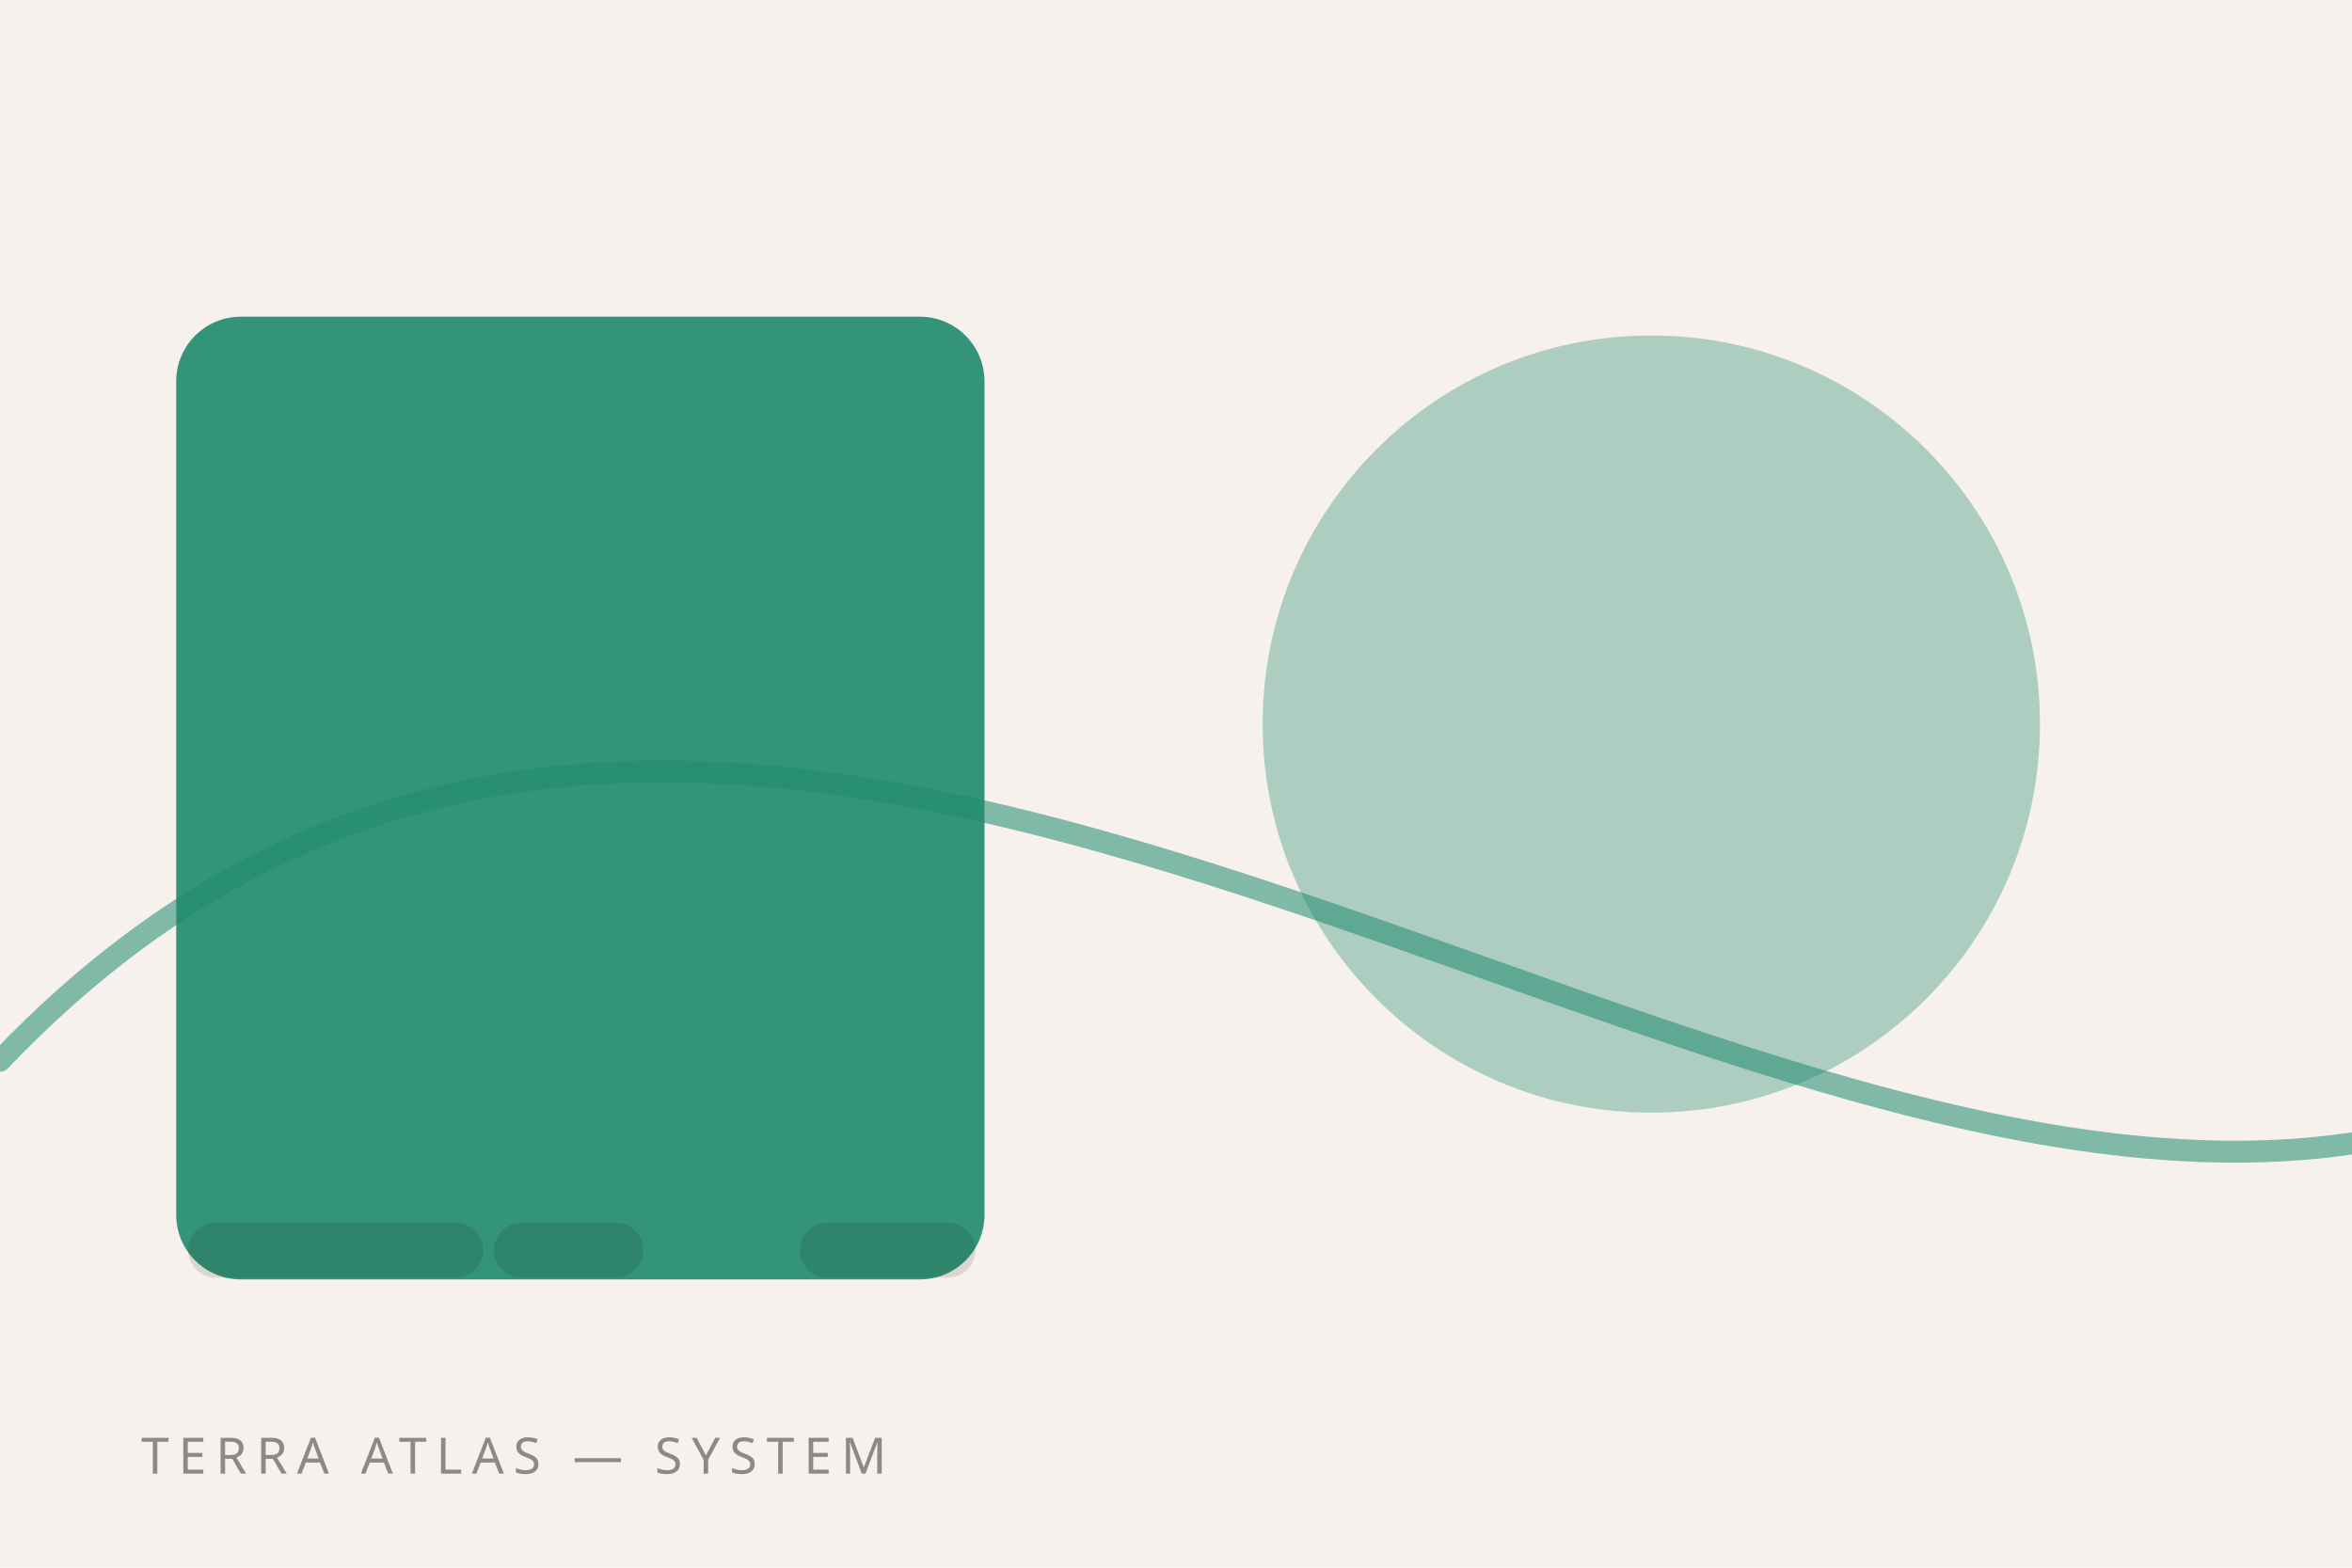
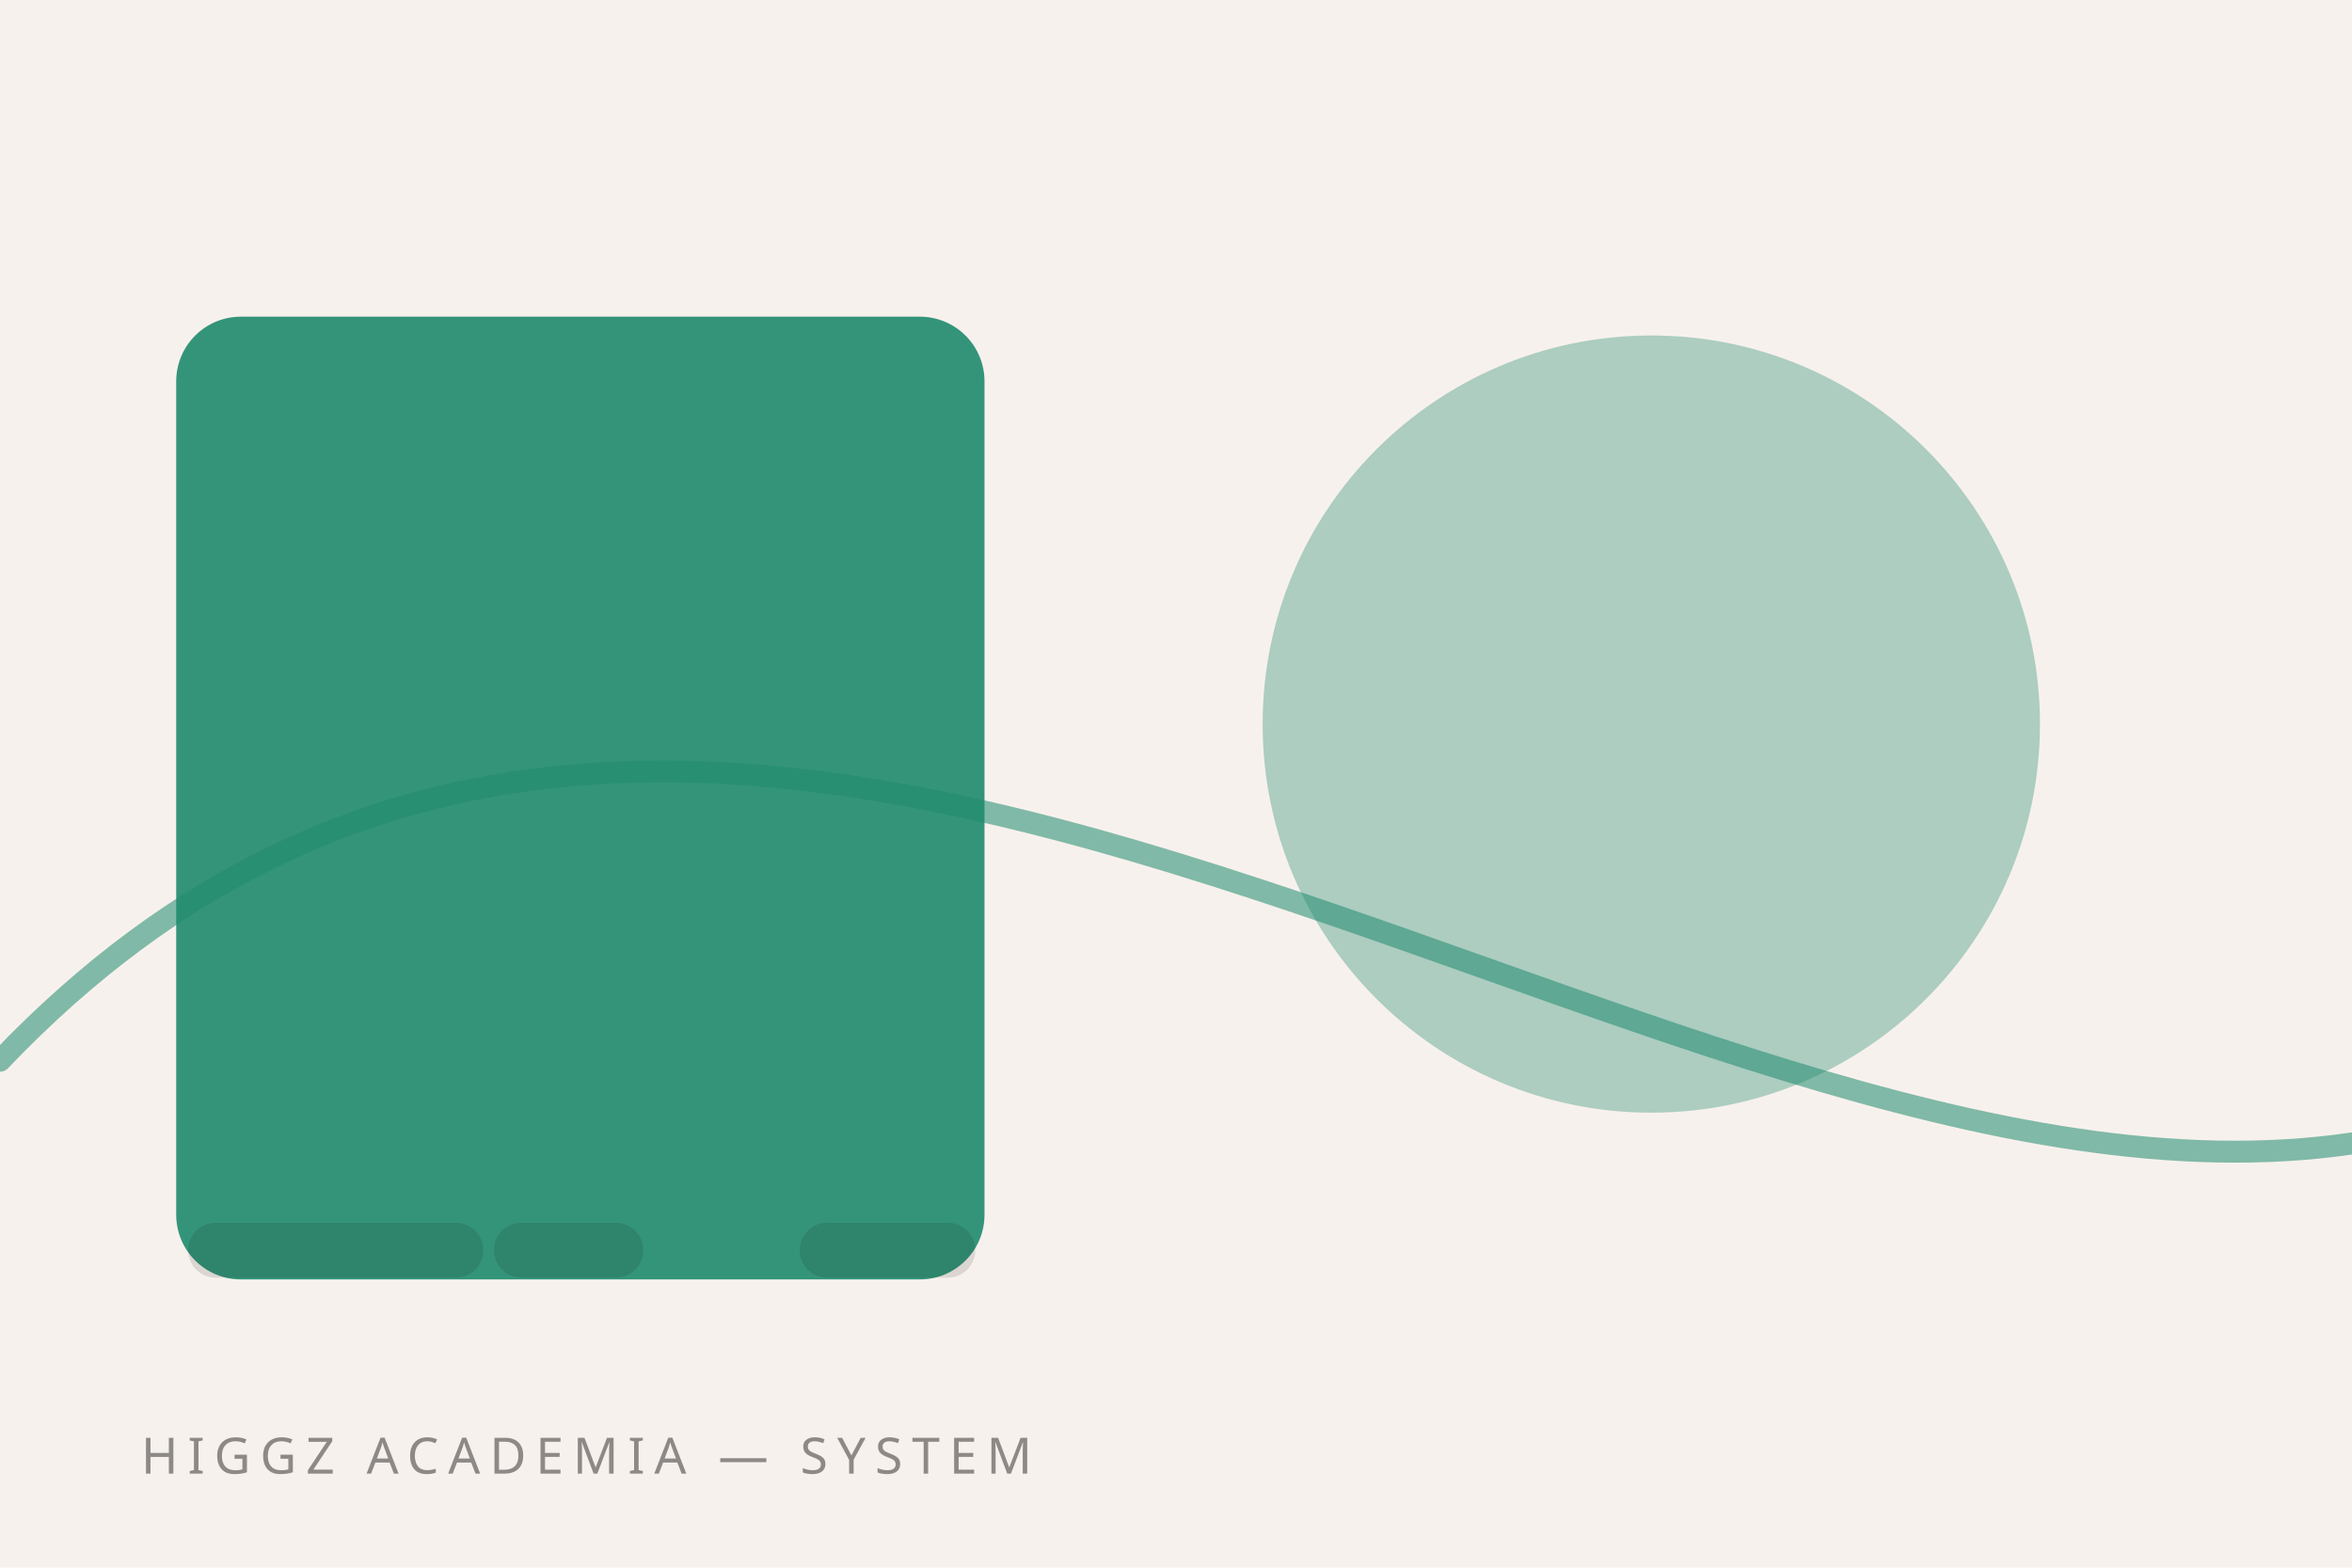
- <svg xmlns="http://www.w3.org/2000/svg" viewBox="0 0 1200 800" width="1200" height="800" role="img" aria-label="TERRA ATLAS — SYSTEM">
+ <svg xmlns="http://www.w3.org/2000/svg" viewBox="0 0 1200 800" width="1200" height="800" role="img" aria-label="HIGGZ ACADEMIA — SYSTEM">
  <rect width="1200" height="800" fill="#f7f1ed" />
  <rect x="89.9" y="161.6" width="412.4" height="491.3" rx="33.0" fill="#1f8a6d" opacity="0.9" />
  <circle cx="842.5" cy="369.5" r="198.3" fill="#1f8a6d" opacity="0.35" />
  <path d="M0 541.3 C 360.0 163.4, 840.0 636.6, 1200 583.5" fill="none" stroke="#1f8a6d" stroke-width="11.2" opacity="0.55" stroke-linecap="round" />
  <rect x="96.0" y="624.0" width="150.6" height="28.0" rx="14.0" fill="#0a0a0a" opacity="0.12" />
  <rect x="252.0" y="624.0" width="76.2" height="28.0" rx="14.0" fill="#0a0a0a" opacity="0.12" />
  <rect x="408.0" y="624.0" width="89.6" height="28.0" rx="14.0" fill="#0a0a0a" opacity="0.12" />
-   <text x="72.0" y="752.0" font-family="system-ui, sans-serif" font-size="25.6" letter-spacing="4.8" fill="#0a0a0a" opacity="0.45">TERRA ATLAS — SYSTEM</text>
+   <text x="72.0" y="752.0" font-family="system-ui, sans-serif" font-size="25.6" letter-spacing="4.8" fill="#0a0a0a" opacity="0.45">HIGGZ ACADEMIA — SYSTEM</text>
</svg>
